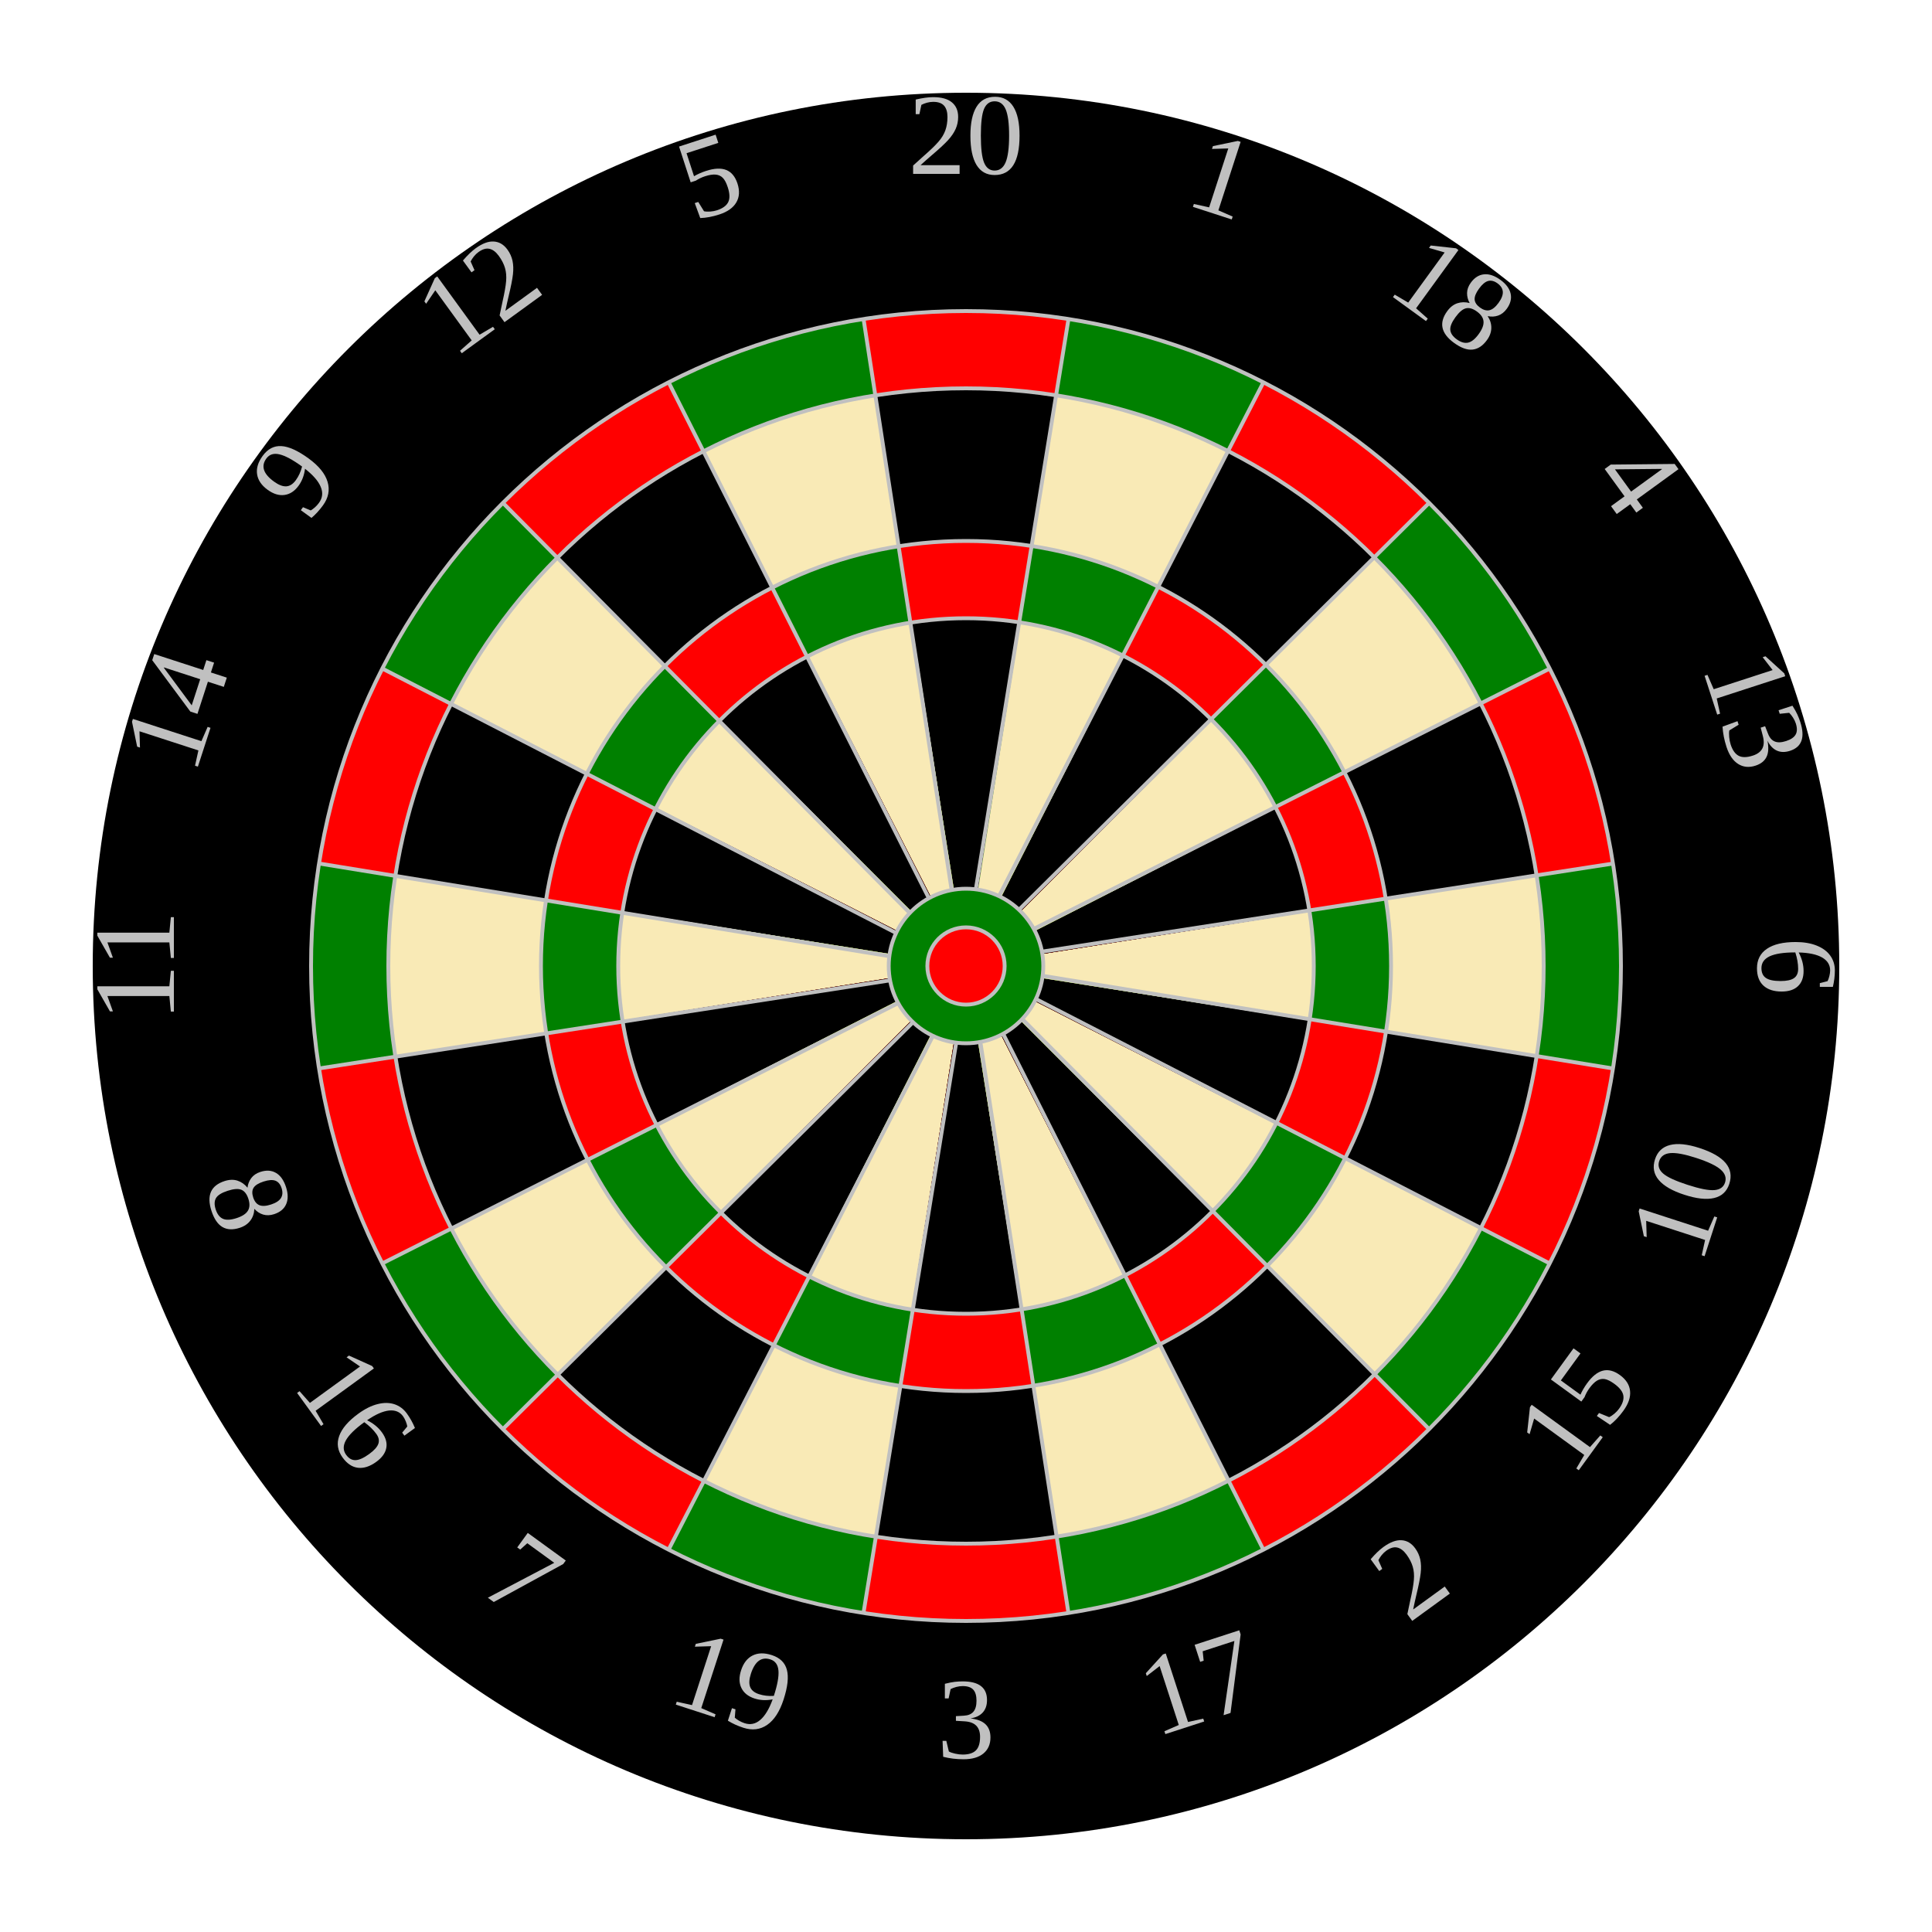
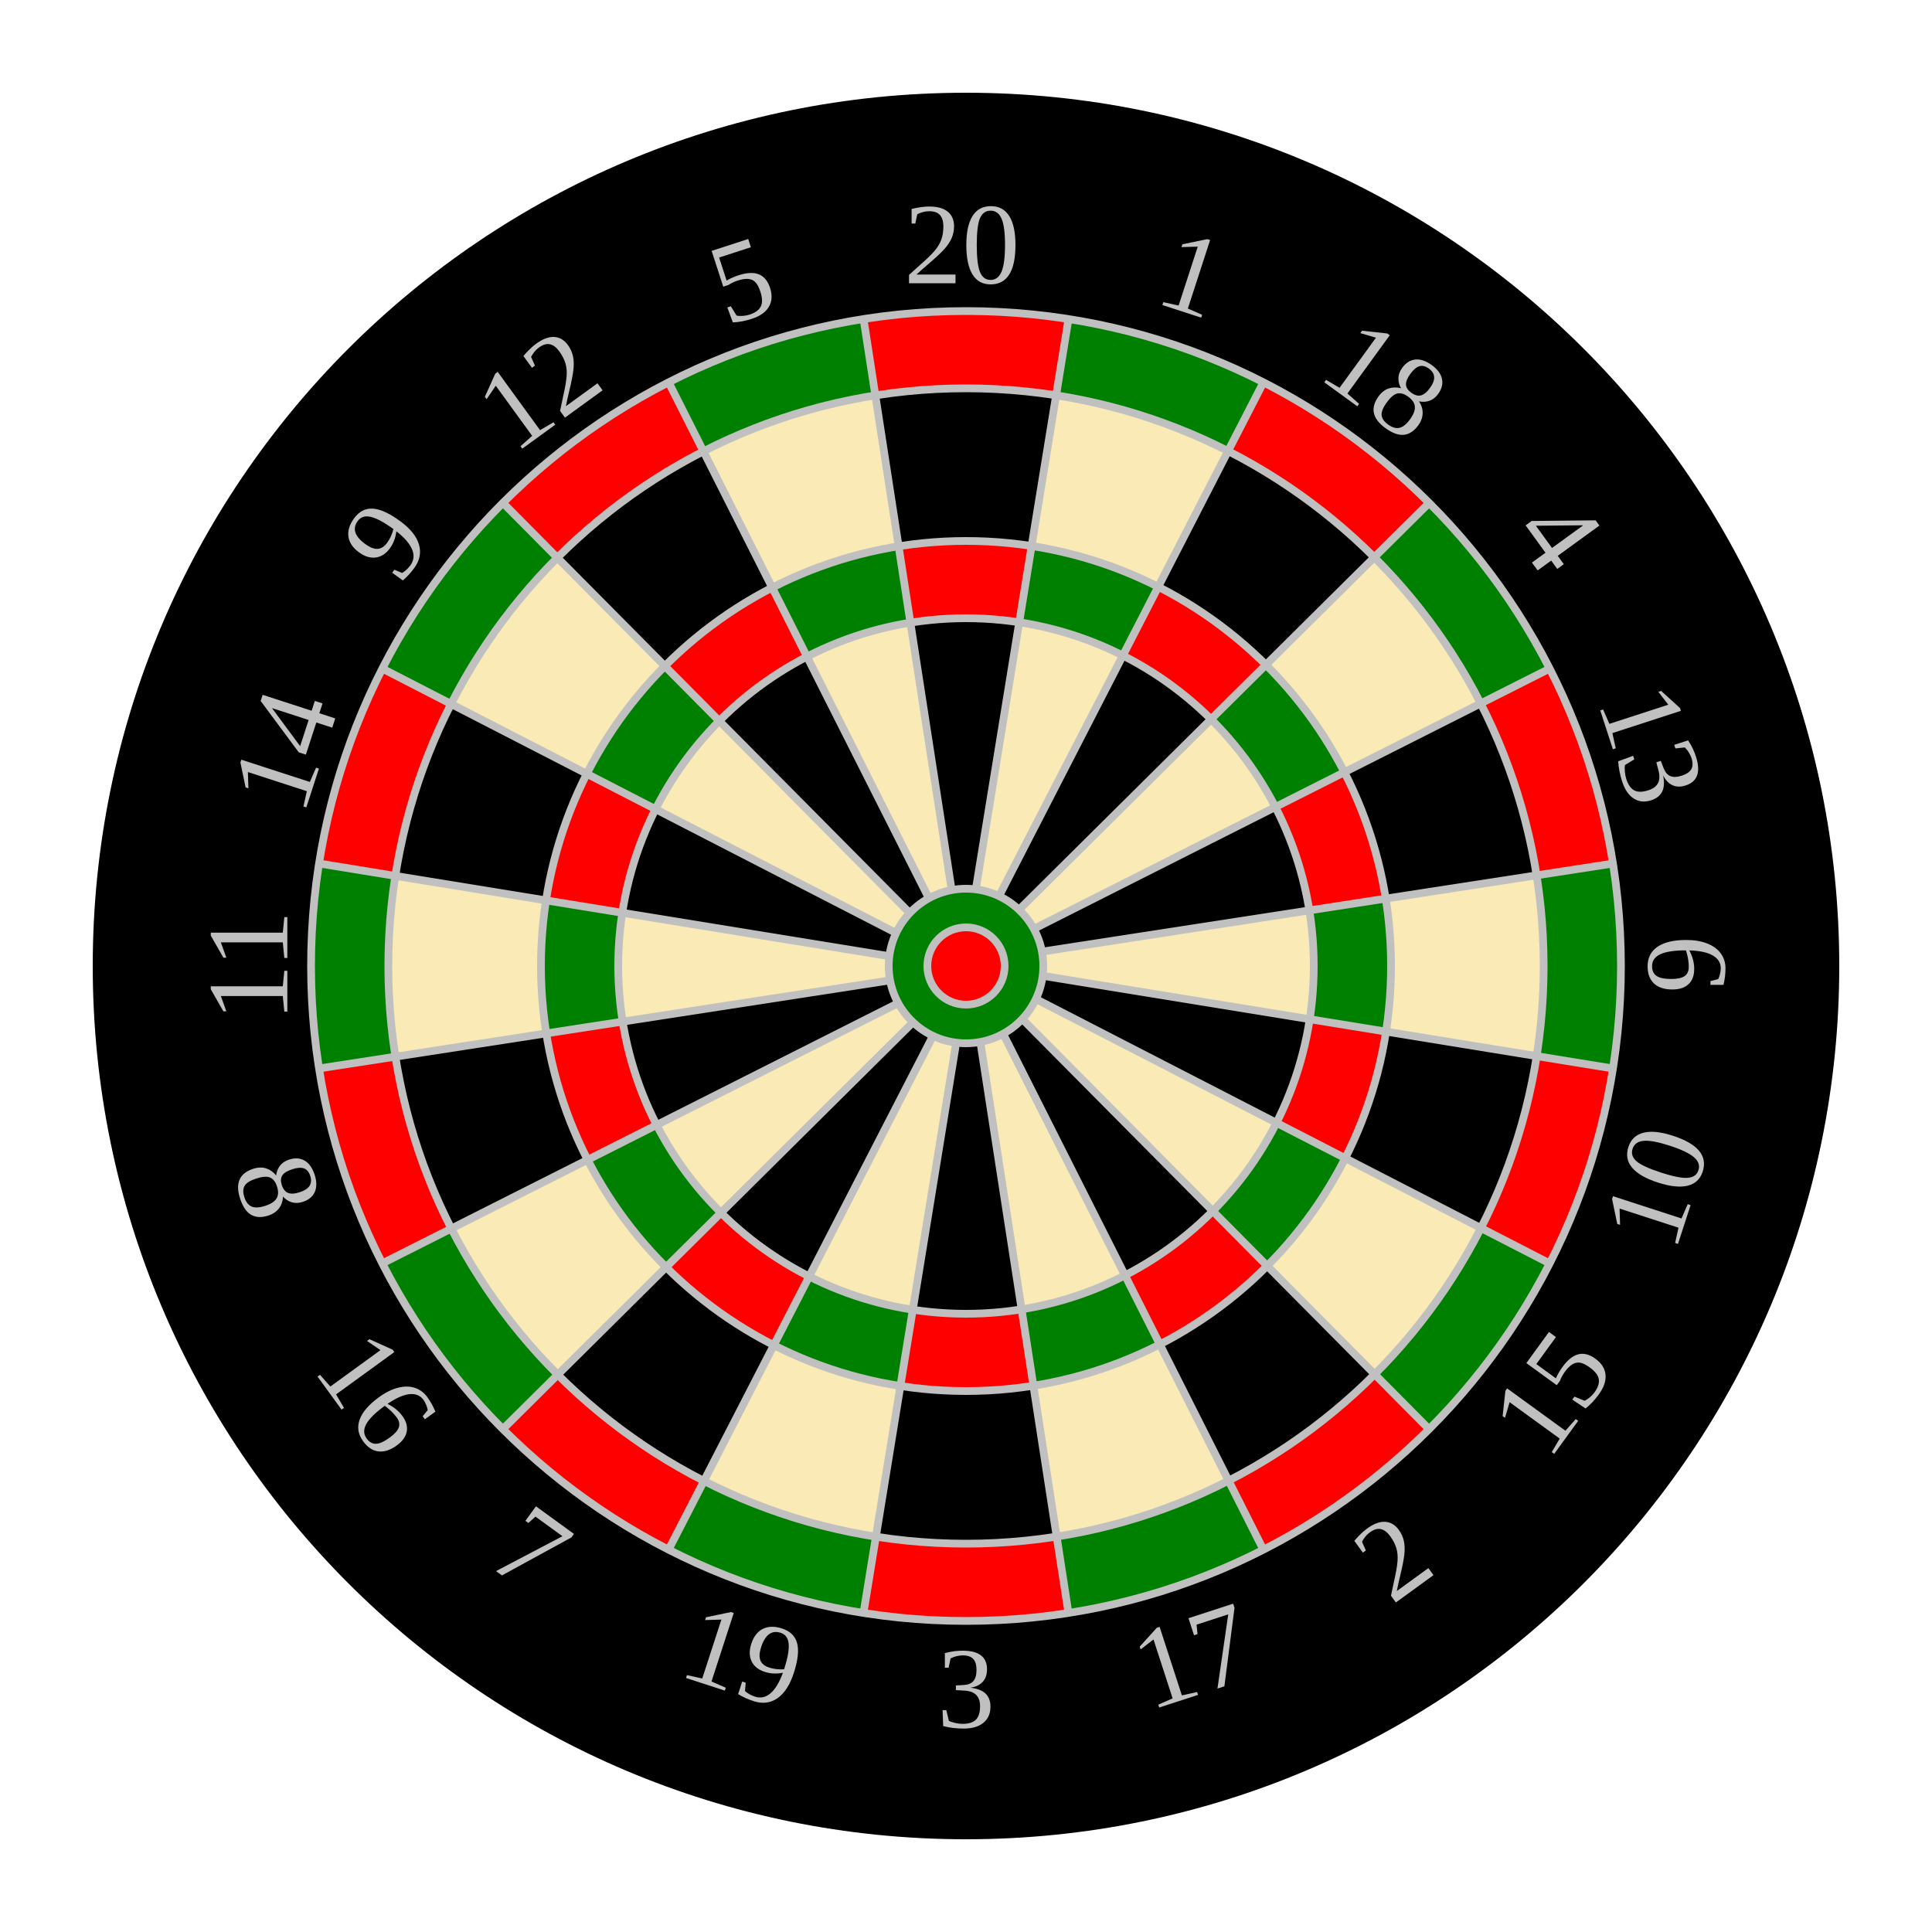
- <svg xmlns="http://www.w3.org/2000/svg" xmlns:xlink="http://www.w3.org/1999/xlink" height="200mm" version="1.1" viewBox="-250 -250 500 500" width="200mm">
-   <defs>
-     <line id="refwire" stroke="Silver" stroke-width="1" x1="2.566" x2="26.52" y1="20" y2="167.4" />
+ <svg xmlns="http://www.w3.org/2000/svg" xmlns:xlink="http://www.w3.org/1999/xlink" height="200mm" version="1.1" viewBox="-250 -250 500 500" width="200mm" id="svg2">
+   <defs id="defs4">
+     <line id="refwire" stroke="Silver" stroke-width="2" x1="2.566" x2="26.52" y1="20" y2="167.4" />
    <path d="M 0 0 L 15.64 98.77 A 100 100 0 0 1 -15.64 98.77 Z" id="SLICE" stroke-width="0" />
    <use id="double" transform="scale(1.695)" xlink:href="#SLICE" />
    <use id="outer" transform="scale(1.495)" xlink:href="#SLICE" />
    <use id="triple" transform="scale(1.10)" xlink:href="#SLICE" />
    <use id="inner" transform="scale(0.90)" xlink:href="#SLICE" />
  </defs>
-   <g transform="scale(1,-1)">
-     <circle fill="black" r="226" />
+   <g transform="scale(1,-1)" id="g12">
+     <circle r="226" id="circle14" fill="black" />
    <g id="dartboard">
-       <g>
-         <use fill="red" xlink:href="#double" />
-         <use fill="black" xlink:href="#outer" />
-         <use fill="red" xlink:href="#triple" />
-         <use fill="black" xlink:href="#inner" />
+       <g id="g17">
+         <use xlink:href="#double" id="use19" fill="red" />
+         <use xlink:href="#outer" id="use21" fill="black" />
+         <use xlink:href="#triple" id="use23" fill="red" />
+         <use xlink:href="#inner" id="use25" fill="black" />
      </g>
-       <g transform="rotate(18)">
-         <use fill="green" xlink:href="#double" />
-         <use fill="rgb(249, 234, 182)" xlink:href="#outer" />
-         <use fill="green" xlink:href="#triple" />
-         <use fill="rgb(249, 234, 182)" xlink:href="#inner" />
+       <g transform="rotate(18)" id="g27">
+         <use xlink:href="#double" id="use29" fill="green" />
+         <use xlink:href="#outer" id="use31" fill="rgb(249, 234, 182)" />
+         <use xlink:href="#triple" id="use33" fill="green" />
+         <use xlink:href="#inner" id="use35" fill="rgb(249, 234, 182)" />
      </g>
-       <g transform="rotate(36)">
-         <use fill="red" xlink:href="#double" />
-         <use fill="black" xlink:href="#outer" />
-         <use fill="red" xlink:href="#triple" />
-         <use fill="black" xlink:href="#inner" />
+       <g transform="rotate(36)" id="g37">
+         <use xlink:href="#double" id="use39" fill="red" />
+         <use xlink:href="#outer" id="use41" fill="black" />
+         <use xlink:href="#triple" id="use43" fill="red" />
+         <use xlink:href="#inner" id="use45" fill="black" />
      </g>
-       <g transform="rotate(54)">
-         <use fill="green" xlink:href="#double" />
-         <use fill="rgb(249, 234, 182)" xlink:href="#outer" />
-         <use fill="green" xlink:href="#triple" />
-         <use fill="rgb(249, 234, 182)" xlink:href="#inner" />
+       <g transform="rotate(54)" id="g47">
+         <use xlink:href="#double" id="use49" fill="green" />
+         <use xlink:href="#outer" id="use51" fill="rgb(249, 234, 182)" />
+         <use xlink:href="#triple" id="use53" fill="green" />
+         <use xlink:href="#inner" id="use55" fill="rgb(249, 234, 182)" />
      </g>
-       <g transform="rotate(72)">
-         <use fill="red" xlink:href="#double" />
-         <use fill="black" xlink:href="#outer" />
-         <use fill="red" xlink:href="#triple" />
-         <use fill="black" xlink:href="#inner" />
+       <g transform="rotate(72)" id="g57">
+         <use xlink:href="#double" id="use59" fill="red" />
+         <use xlink:href="#outer" id="use61" fill="black" />
+         <use xlink:href="#triple" id="use63" fill="red" />
+         <use xlink:href="#inner" id="use65" fill="black" />
      </g>
-       <g transform="rotate(90)">
-         <use fill="green" xlink:href="#double" />
-         <use fill="rgb(249, 234, 182)" xlink:href="#outer" />
-         <use fill="green" xlink:href="#triple" />
-         <use fill="rgb(249, 234, 182)" xlink:href="#inner" />
+       <g transform="rotate(90)" id="g67">
+         <use xlink:href="#double" id="use69" fill="green" />
+         <use xlink:href="#outer" id="use71" fill="rgb(249, 234, 182)" />
+         <use xlink:href="#triple" id="use73" fill="green" />
+         <use xlink:href="#inner" id="use75" fill="rgb(249, 234, 182)" />
      </g>
-       <g transform="rotate(108)">
-         <use fill="red" xlink:href="#double" />
-         <use fill="black" xlink:href="#outer" />
-         <use fill="red" xlink:href="#triple" />
-         <use fill="black" xlink:href="#inner" />
+       <g transform="rotate(108)" id="g77">
+         <use xlink:href="#double" id="use79" fill="red" />
+         <use xlink:href="#outer" id="use81" fill="black" />
+         <use xlink:href="#triple" id="use83" fill="red" />
+         <use xlink:href="#inner" id="use85" fill="black" />
      </g>
-       <g transform="rotate(126)">
-         <use fill="green" xlink:href="#double" />
-         <use fill="rgb(249, 234, 182)" xlink:href="#outer" />
-         <use fill="green" xlink:href="#triple" />
-         <use fill="rgb(249, 234, 182)" xlink:href="#inner" />
+       <g transform="rotate(126)" id="g87">
+         <use xlink:href="#double" id="use89" fill="green" />
+         <use xlink:href="#outer" id="use91" fill="rgb(249, 234, 182)" />
+         <use xlink:href="#triple" id="use93" fill="green" />
+         <use xlink:href="#inner" id="use95" fill="rgb(249, 234, 182)" />
      </g>
-       <g transform="rotate(144)">
-         <use fill="red" xlink:href="#double" />
-         <use fill="black" xlink:href="#outer" />
-         <use fill="red" xlink:href="#triple" />
-         <use fill="black" xlink:href="#inner" />
+       <g transform="rotate(144)" id="g97">
+         <use xlink:href="#double" id="use99" fill="red" />
+         <use xlink:href="#outer" id="use101" fill="black" />
+         <use xlink:href="#triple" id="use103" fill="red" />
+         <use xlink:href="#inner" id="use105" fill="black" />
      </g>
-       <g transform="rotate(162)">
-         <use fill="green" xlink:href="#double" />
-         <use fill="rgb(249, 234, 182)" xlink:href="#outer" />
-         <use fill="green" xlink:href="#triple" />
-         <use fill="rgb(249, 234, 182)" xlink:href="#inner" />
+       <g transform="rotate(162)" id="g107">
+         <use xlink:href="#double" id="use109" fill="green" />
+         <use xlink:href="#outer" id="use111" fill="rgb(249, 234, 182)" />
+         <use xlink:href="#triple" id="use113" fill="green" />
+         <use xlink:href="#inner" id="use115" fill="rgb(249, 234, 182)" />
      </g>
-       <g transform="rotate(180)">
-         <use fill="red" xlink:href="#double" />
-         <use fill="black" xlink:href="#outer" />
-         <use fill="red" xlink:href="#triple" />
-         <use fill="black" xlink:href="#inner" />
+       <g transform="rotate(180)" id="g117">
+         <use xlink:href="#double" id="use119" fill="red" />
+         <use xlink:href="#outer" id="use121" fill="black" />
+         <use xlink:href="#triple" id="use123" fill="red" />
+         <use xlink:href="#inner" id="use125" fill="black" />
      </g>
-       <g transform="rotate(198)">
-         <use fill="green" xlink:href="#double" />
-         <use fill="rgb(249, 234, 182)" xlink:href="#outer" />
-         <use fill="green" xlink:href="#triple" />
-         <use fill="rgb(249, 234, 182)" xlink:href="#inner" />
+       <g transform="rotate(198)" id="g127">
+         <use xlink:href="#double" id="use129" fill="green" />
+         <use xlink:href="#outer" id="use131" fill="rgb(249, 234, 182)" />
+         <use xlink:href="#triple" id="use133" fill="green" />
+         <use xlink:href="#inner" id="use135" fill="rgb(249, 234, 182)" />
      </g>
-       <g transform="rotate(216)">
-         <use fill="red" xlink:href="#double" />
-         <use fill="black" xlink:href="#outer" />
-         <use fill="red" xlink:href="#triple" />
-         <use fill="black" xlink:href="#inner" />
+       <g transform="rotate(216)" id="g137">
+         <use xlink:href="#double" id="use139" fill="red" />
+         <use xlink:href="#outer" id="use141" fill="black" />
+         <use xlink:href="#triple" id="use143" fill="red" />
+         <use xlink:href="#inner" id="use145" fill="black" />
      </g>
-       <g transform="rotate(234)">
-         <use fill="green" xlink:href="#double" />
-         <use fill="rgb(249, 234, 182)" xlink:href="#outer" />
-         <use fill="green" xlink:href="#triple" />
-         <use fill="rgb(249, 234, 182)" xlink:href="#inner" />
+       <g transform="rotate(234)" id="g147">
+         <use xlink:href="#double" id="use149" fill="green" />
+         <use xlink:href="#outer" id="use151" fill="rgb(249, 234, 182)" />
+         <use xlink:href="#triple" id="use153" fill="green" />
+         <use xlink:href="#inner" id="use155" fill="rgb(249, 234, 182)" />
      </g>
-       <g transform="rotate(252)">
-         <use fill="red" xlink:href="#double" />
-         <use fill="black" xlink:href="#outer" />
-         <use fill="red" xlink:href="#triple" />
-         <use fill="black" xlink:href="#inner" />
+       <g transform="rotate(252)" id="g157">
+         <use xlink:href="#double" id="use159" fill="red" />
+         <use xlink:href="#outer" id="use161" fill="black" />
+         <use xlink:href="#triple" id="use163" fill="red" />
+         <use xlink:href="#inner" id="use165" fill="black" />
      </g>
-       <g transform="rotate(270)">
-         <use fill="green" xlink:href="#double" />
-         <use fill="rgb(249, 234, 182)" xlink:href="#outer" />
-         <use fill="green" xlink:href="#triple" />
-         <use fill="rgb(249, 234, 182)" xlink:href="#inner" />
+       <g transform="rotate(270)" id="g167">
+         <use xlink:href="#double" id="use169" fill="green" />
+         <use xlink:href="#outer" id="use171" fill="rgb(249, 234, 182)" />
+         <use xlink:href="#triple" id="use173" fill="green" />
+         <use xlink:href="#inner" id="use175" fill="rgb(249, 234, 182)" />
      </g>
-       <g transform="rotate(288)">
-         <use fill="red" xlink:href="#double" />
-         <use fill="black" xlink:href="#outer" />
-         <use fill="red" xlink:href="#triple" />
-         <use fill="black" xlink:href="#inner" />
+       <g transform="rotate(288)" id="g177">
+         <use xlink:href="#double" id="use179" fill="red" />
+         <use xlink:href="#outer" id="use181" fill="black" />
+         <use xlink:href="#triple" id="use183" fill="red" />
+         <use xlink:href="#inner" id="use185" fill="black" />
      </g>
-       <g transform="rotate(306)">
-         <use fill="green" xlink:href="#double" />
-         <use fill="rgb(249, 234, 182)" xlink:href="#outer" />
-         <use fill="green" xlink:href="#triple" />
-         <use fill="rgb(249, 234, 182)" xlink:href="#inner" />
+       <g transform="rotate(306)" id="g187">
+         <use xlink:href="#double" id="use189" fill="green" />
+         <use xlink:href="#outer" id="use191" fill="rgb(249, 234, 182)" />
+         <use xlink:href="#triple" id="use193" fill="green" />
+         <use xlink:href="#inner" id="use195" fill="rgb(249, 234, 182)" />
      </g>
-       <g transform="rotate(324)">
-         <use fill="red" xlink:href="#double" />
-         <use fill="black" xlink:href="#outer" />
-         <use fill="red" xlink:href="#triple" />
-         <use fill="black" xlink:href="#inner" />
+       <g transform="rotate(324)" id="g197">
+         <use xlink:href="#double" id="use199" fill="red" />
+         <use xlink:href="#outer" id="use201" fill="black" />
+         <use xlink:href="#triple" id="use203" fill="red" />
+         <use xlink:href="#inner" id="use205" fill="black" />
      </g>
-       <g transform="rotate(342)">
-         <use fill="green" xlink:href="#double" />
-         <use fill="rgb(249, 234, 182)" xlink:href="#outer" />
-         <use fill="green" xlink:href="#triple" />
-         <use fill="rgb(249, 234, 182)" xlink:href="#inner" />
+       <g transform="rotate(342)" id="g207">
+         <use xlink:href="#double" id="use209" fill="green" />
+         <use xlink:href="#outer" id="use211" fill="rgb(249, 234, 182)" />
+         <use xlink:href="#triple" id="use213" fill="green" />
+         <use xlink:href="#inner" id="use215" fill="rgb(249, 234, 182)" />
      </g>
-       <circle fill="green" r="20" stroke-width="0" />
-       <circle fill="red" r="10" stroke-width="0" />
+       <circle r="20" id="circle217" stroke-width="0" fill="green" />
+       <circle r="10" id="circle219" stroke-width="0" fill="red" />
      <g id="grid">
-         <use xlink:href="#refwire" />
-         <use transform="rotate(18)" xlink:href="#refwire" />
-         <use transform="rotate(36)" xlink:href="#refwire" />
-         <use transform="rotate(54)" xlink:href="#refwire" />
-         <use transform="rotate(72)" xlink:href="#refwire" />
-         <use transform="rotate(90)" xlink:href="#refwire" />
-         <use transform="rotate(108)" xlink:href="#refwire" />
-         <use transform="rotate(126)" xlink:href="#refwire" />
-         <use transform="rotate(144)" xlink:href="#refwire" />
-         <use transform="rotate(162)" xlink:href="#refwire" />
-         <use transform="rotate(180)" xlink:href="#refwire" />
-         <use transform="rotate(198)" xlink:href="#refwire" />
-         <use transform="rotate(216)" xlink:href="#refwire" />
-         <use transform="rotate(234)" xlink:href="#refwire" />
-         <use transform="rotate(252)" xlink:href="#refwire" />
-         <use transform="rotate(270)" xlink:href="#refwire" />
-         <use transform="rotate(288)" xlink:href="#refwire" />
-         <use transform="rotate(306)" xlink:href="#refwire" />
-         <use transform="rotate(324)" xlink:href="#refwire" />
-         <use transform="rotate(342)" xlink:href="#refwire" />
-         <circle fill="none" r="169.5" stroke="Silver" stroke-width="1" />
-         <circle fill="none" r="149.5" stroke="Silver" stroke-width="1" />
-         <circle fill="none" r="110" stroke="Silver" stroke-width="1" />
-         <circle fill="none" r="90" stroke="Silver" stroke-width="1" />
-         <circle fill="none" r="20" stroke="Silver" stroke-width="1" />
-         <circle fill="none" r="10" stroke="Silver" stroke-width="1" />
+         <use xlink:href="#refwire" id="use222" />
+         <use transform="rotate(18)" xlink:href="#refwire" id="use224" />
+         <use transform="rotate(36)" xlink:href="#refwire" id="use226" />
+         <use transform="rotate(54)" xlink:href="#refwire" id="use228" />
+         <use transform="rotate(72)" xlink:href="#refwire" id="use230" />
+         <use transform="rotate(90)" xlink:href="#refwire" id="use232" />
+         <use transform="rotate(108)" xlink:href="#refwire" id="use234" />
+         <use transform="rotate(126)" xlink:href="#refwire" id="use236" />
+         <use transform="rotate(144)" xlink:href="#refwire" id="use238" />
+         <use transform="rotate(162)" xlink:href="#refwire" id="use240" />
+         <use transform="rotate(180)" xlink:href="#refwire" id="use242" />
+         <use transform="rotate(198)" xlink:href="#refwire" id="use244" />
+         <use transform="rotate(216)" xlink:href="#refwire" id="use246" />
+         <use transform="rotate(234)" xlink:href="#refwire" id="use248" />
+         <use transform="rotate(252)" xlink:href="#refwire" id="use250" />
+         <use transform="rotate(270)" xlink:href="#refwire" id="use252" />
+         <use transform="rotate(288)" xlink:href="#refwire" id="use254" />
+         <use transform="rotate(306)" xlink:href="#refwire" id="use256" />
+         <use transform="rotate(324)" xlink:href="#refwire" id="use258" />
+         <use transform="rotate(342)" xlink:href="#refwire" id="use260" />
+         <circle r="169.5" id="circle262" stroke-width="2" stroke="Silver" fill="none" />
+         <circle r="149.5" id="circle264" stroke-width="2" stroke="Silver" fill="none" />
+         <circle r="110" id="circle266" stroke-width="2" stroke="Silver" fill="none" />
+         <circle r="90" id="circle268" stroke-width="2" stroke="Silver" fill="none" />
+         <circle r="20" id="circle270" stroke-width="2" stroke="Silver" fill="none" />
+         <circle r="10" id="circle272" stroke-width="2" stroke="Silver" fill="none" />
      </g>
    </g>
  </g>
  <g id="numbers" pointer-events="none">
-     <text fill="Silver" font-size="30" style="text-anchor:middle;font-weight:200;alignment-baseline:middle;" transform="rotate(-270)" y="-205">6</text>
-     <text fill="Silver" font-size="30" style="text-anchor:middle;font-weight:200;alignment-baseline:middle;" transform="rotate(-288)" y="-205">13</text>
-     <text fill="Silver" font-size="30" style="text-anchor:middle;font-weight:200;alignment-baseline:middle;" transform="rotate(-306)" y="-205">4</text>
-     <text fill="Silver" font-size="30" style="text-anchor:middle;font-weight:200;alignment-baseline:middle;" transform="rotate(-324)" y="-205">18</text>
-     <text fill="Silver" font-size="30" style="text-anchor:middle;font-weight:200;alignment-baseline:middle;" transform="rotate(-342)" y="-205">1</text>
-     <text fill="Silver" font-size="30" style="text-anchor:middle;font-weight:200;alignment-baseline:middle;" y="-205">20</text>
-     <text fill="Silver" font-size="30" style="text-anchor:middle;font-weight:200;alignment-baseline:middle;" transform="rotate(-18)" y="-205">5</text>
-     <text fill="Silver" font-size="30" style="text-anchor:middle;font-weight:200;alignment-baseline:middle;" transform="rotate(-36)" y="-205">12</text>
-     <text fill="Silver" font-size="30" style="text-anchor:middle;font-weight:200;alignment-baseline:middle;" transform="rotate(-54)" y="-205">9</text>
-     <text fill="Silver" font-size="30" style="text-anchor:middle;font-weight:200;alignment-baseline:middle;" transform="rotate(-72)" y="-205">14</text>
-     <text fill="Silver" font-size="30" style="text-anchor:middle;font-weight:200;alignment-baseline:middle;" transform="rotate(-90)" y="-205">11</text>
-     <text fill="Silver" font-size="30" style="text-anchor:middle;font-weight:200;alignment-baseline:middle;" transform="rotate(72)" y="205">8</text>
-     <text fill="Silver" font-size="30" style="text-anchor:middle;font-weight:200;alignment-baseline:middle;" transform="rotate(54)" y="205">16</text>
-     <text fill="Silver" font-size="30" style="text-anchor:middle;font-weight:200;alignment-baseline:middle;" transform="rotate(36)" y="205">7</text>
-     <text fill="Silver" font-size="30" style="text-anchor:middle;font-weight:200;alignment-baseline:middle;" transform="rotate(18)" y="205">19</text>
-     <text fill="Silver" font-size="30" style="text-anchor:middle;font-weight:200;alignment-baseline:middle;" y="205">3</text>
-     <text fill="Silver" font-size="30" style="text-anchor:middle;font-weight:200;alignment-baseline:middle;" transform="rotate(-18)" y="205">17</text>
-     <text fill="Silver" font-size="30" style="text-anchor:middle;font-weight:200;alignment-baseline:middle;" transform="rotate(-36)" y="205">2</text>
-     <text fill="Silver" font-size="30" style="text-anchor:middle;font-weight:200;alignment-baseline:middle;" transform="rotate(-54)" y="205">15</text>
-     <text fill="Silver" font-size="30" style="text-anchor:middle;font-weight:200;alignment-baseline:middle;" transform="rotate(-72)" y="205">10</text>
+     <text font-size="30" style="font-weight:200;font-size:30px;text-anchor:middle;fill:#c0c0c0" transform="matrix(0,1,-1,0,0,0)" y="-176.695" id="text275" x="-0.53">6</text>
+     <text font-size="30" style="font-weight:200;font-size:30px;text-anchor:middle;fill:#c0c0c0" transform="matrix(0.309017,0.9510565,-0.9510565,0.309017,0,0)" y="-176.552" id="text277" x="0.178">13</text>
+     <text font-size="30" style="font-weight:200;font-size:30px;text-anchor:middle;fill:#c0c0c0" transform="matrix(0.5877853,0.809017,-0.809017,0.5877853,0,0)" y="-179.867" id="text279" x="-0.224">4</text>
+     <text font-size="30" style="font-weight:200;font-size:30px;text-anchor:middle;fill:#c0c0c0" transform="matrix(0.809017,0.5877853,-0.5877853,0.809017,0,0)" y="-176.714" id="text281" x="-1.413">18</text>
+     <text font-size="30" style="font-weight:200;font-size:30px;text-anchor:middle;fill:#c0c0c0" transform="matrix(0.9510565,0.309017,-0.309017,0.9510565,0,0)" y="-178.39" id="text283" x="0.338">1</text>
+     <text font-size="30" style="font-weight:200;font-size:30px;text-anchor:middle;fill:#c0c0c0" y="-176.695" id="text285" x="-1.059">20</text>
+     <text font-size="30" style="font-weight:200;font-size:30px;text-anchor:middle;fill:#c0c0c0" transform="matrix(0.9510565,-0.309017,0.309017,0.9510565,0,0)" y="-176.715" id="text287" x="-0.326">5</text>
+     <text font-size="30" style="font-weight:200;font-size:30px;text-anchor:middle;fill:#c0c0c0" transform="matrix(0.809017,-0.5877853,0.5877853,0.809017,0,0)" y="-175.816" id="text289" x="-1.858">12</text>
+     <text font-size="30" style="font-weight:200;font-size:30px;text-anchor:middle;fill:#c0c0c0" transform="matrix(0.5877853,-0.809017,0.809017,0.5877853,0,0)" y="-176.362" id="text291" x="0.806">9</text>
+     <text font-size="30" style="font-weight:200;font-size:30px;text-anchor:middle;fill:#c0c0c0" transform="matrix(0.309017,-0.9510565,0.9510565,0.309017,0,0)" y="-175.053" id="text293" x="-1.362">14</text>
+     <text font-size="30" style="font-weight:200;font-size:30px;text-anchor:middle;fill:#c0c0c0" transform="matrix(0,-1,1,0,0,0)" y="-175.636" id="text295" x="1.4918404e-015">11</text>
+     <text font-size="30" style="font-weight:200;font-size:30px;text-anchor:middle;fill:#c0c0c0" transform="matrix(0.309017,0.9510565,-0.9510565,0.309017,0,0)" y="196.966" id="text297" x="-0.731">8</text>
+     <text font-size="30" style="font-weight:200;font-size:30px;text-anchor:middle;fill:#c0c0c0" transform="matrix(0.5877853,0.809017,-0.809017,0.5877853,0,0)" y="198.224" id="text299" x="-0.315">16</text>
+     <text font-size="30" style="font-weight:200;font-size:30px;text-anchor:middle;fill:#c0c0c0" transform="matrix(0.809017,0.5877853,-0.5877853,0.809017,0,0)" y="198.184" id="text301" x="-2.333">7</text>
+     <text font-size="30" style="font-weight:200;font-size:30px;text-anchor:middle;fill:#c0c0c0" transform="matrix(0.9510565,0.309017,-0.309017,0.9510565,0,0)" y="197.633" id="text303" x="0.391">19</text>
+     <text font-size="30" style="font-weight:200;font-size:30px;text-anchor:middle;fill:#c0c0c0" y="197.055" id="text305">3</text>
+     <text font-size="30" style="font-weight:200;font-size:30px;text-anchor:middle;fill:#c0c0c0" transform="matrix(0.9510565,-0.309017,0.309017,0.9510565,0,0)" y="197.96" id="text307" x="0.617">17</text>
+     <text font-size="30" style="font-weight:200;font-size:30px;text-anchor:middle;fill:#c0c0c0" transform="matrix(0.809017,-0.5877853,0.5877853,0.809017,0,0)" y="198.653" id="text309" x="-0.626">2</text>
+     <text font-size="30" style="font-weight:200;font-size:30px;text-anchor:middle;fill:#c0c0c0" transform="matrix(0.5877853,-0.809017,0.809017,0.5877853,0,0)" y="197.367" id="text311" x="-0.308">15</text>
+     <text font-size="30" style="font-weight:200;font-size:30px;text-anchor:middle;fill:#c0c0c0" transform="matrix(0.309017,-0.9510565,0.9510565,0.309017,0,0)" y="197.469" id="text313" x="0.895">10</text>
  </g>
</svg>
